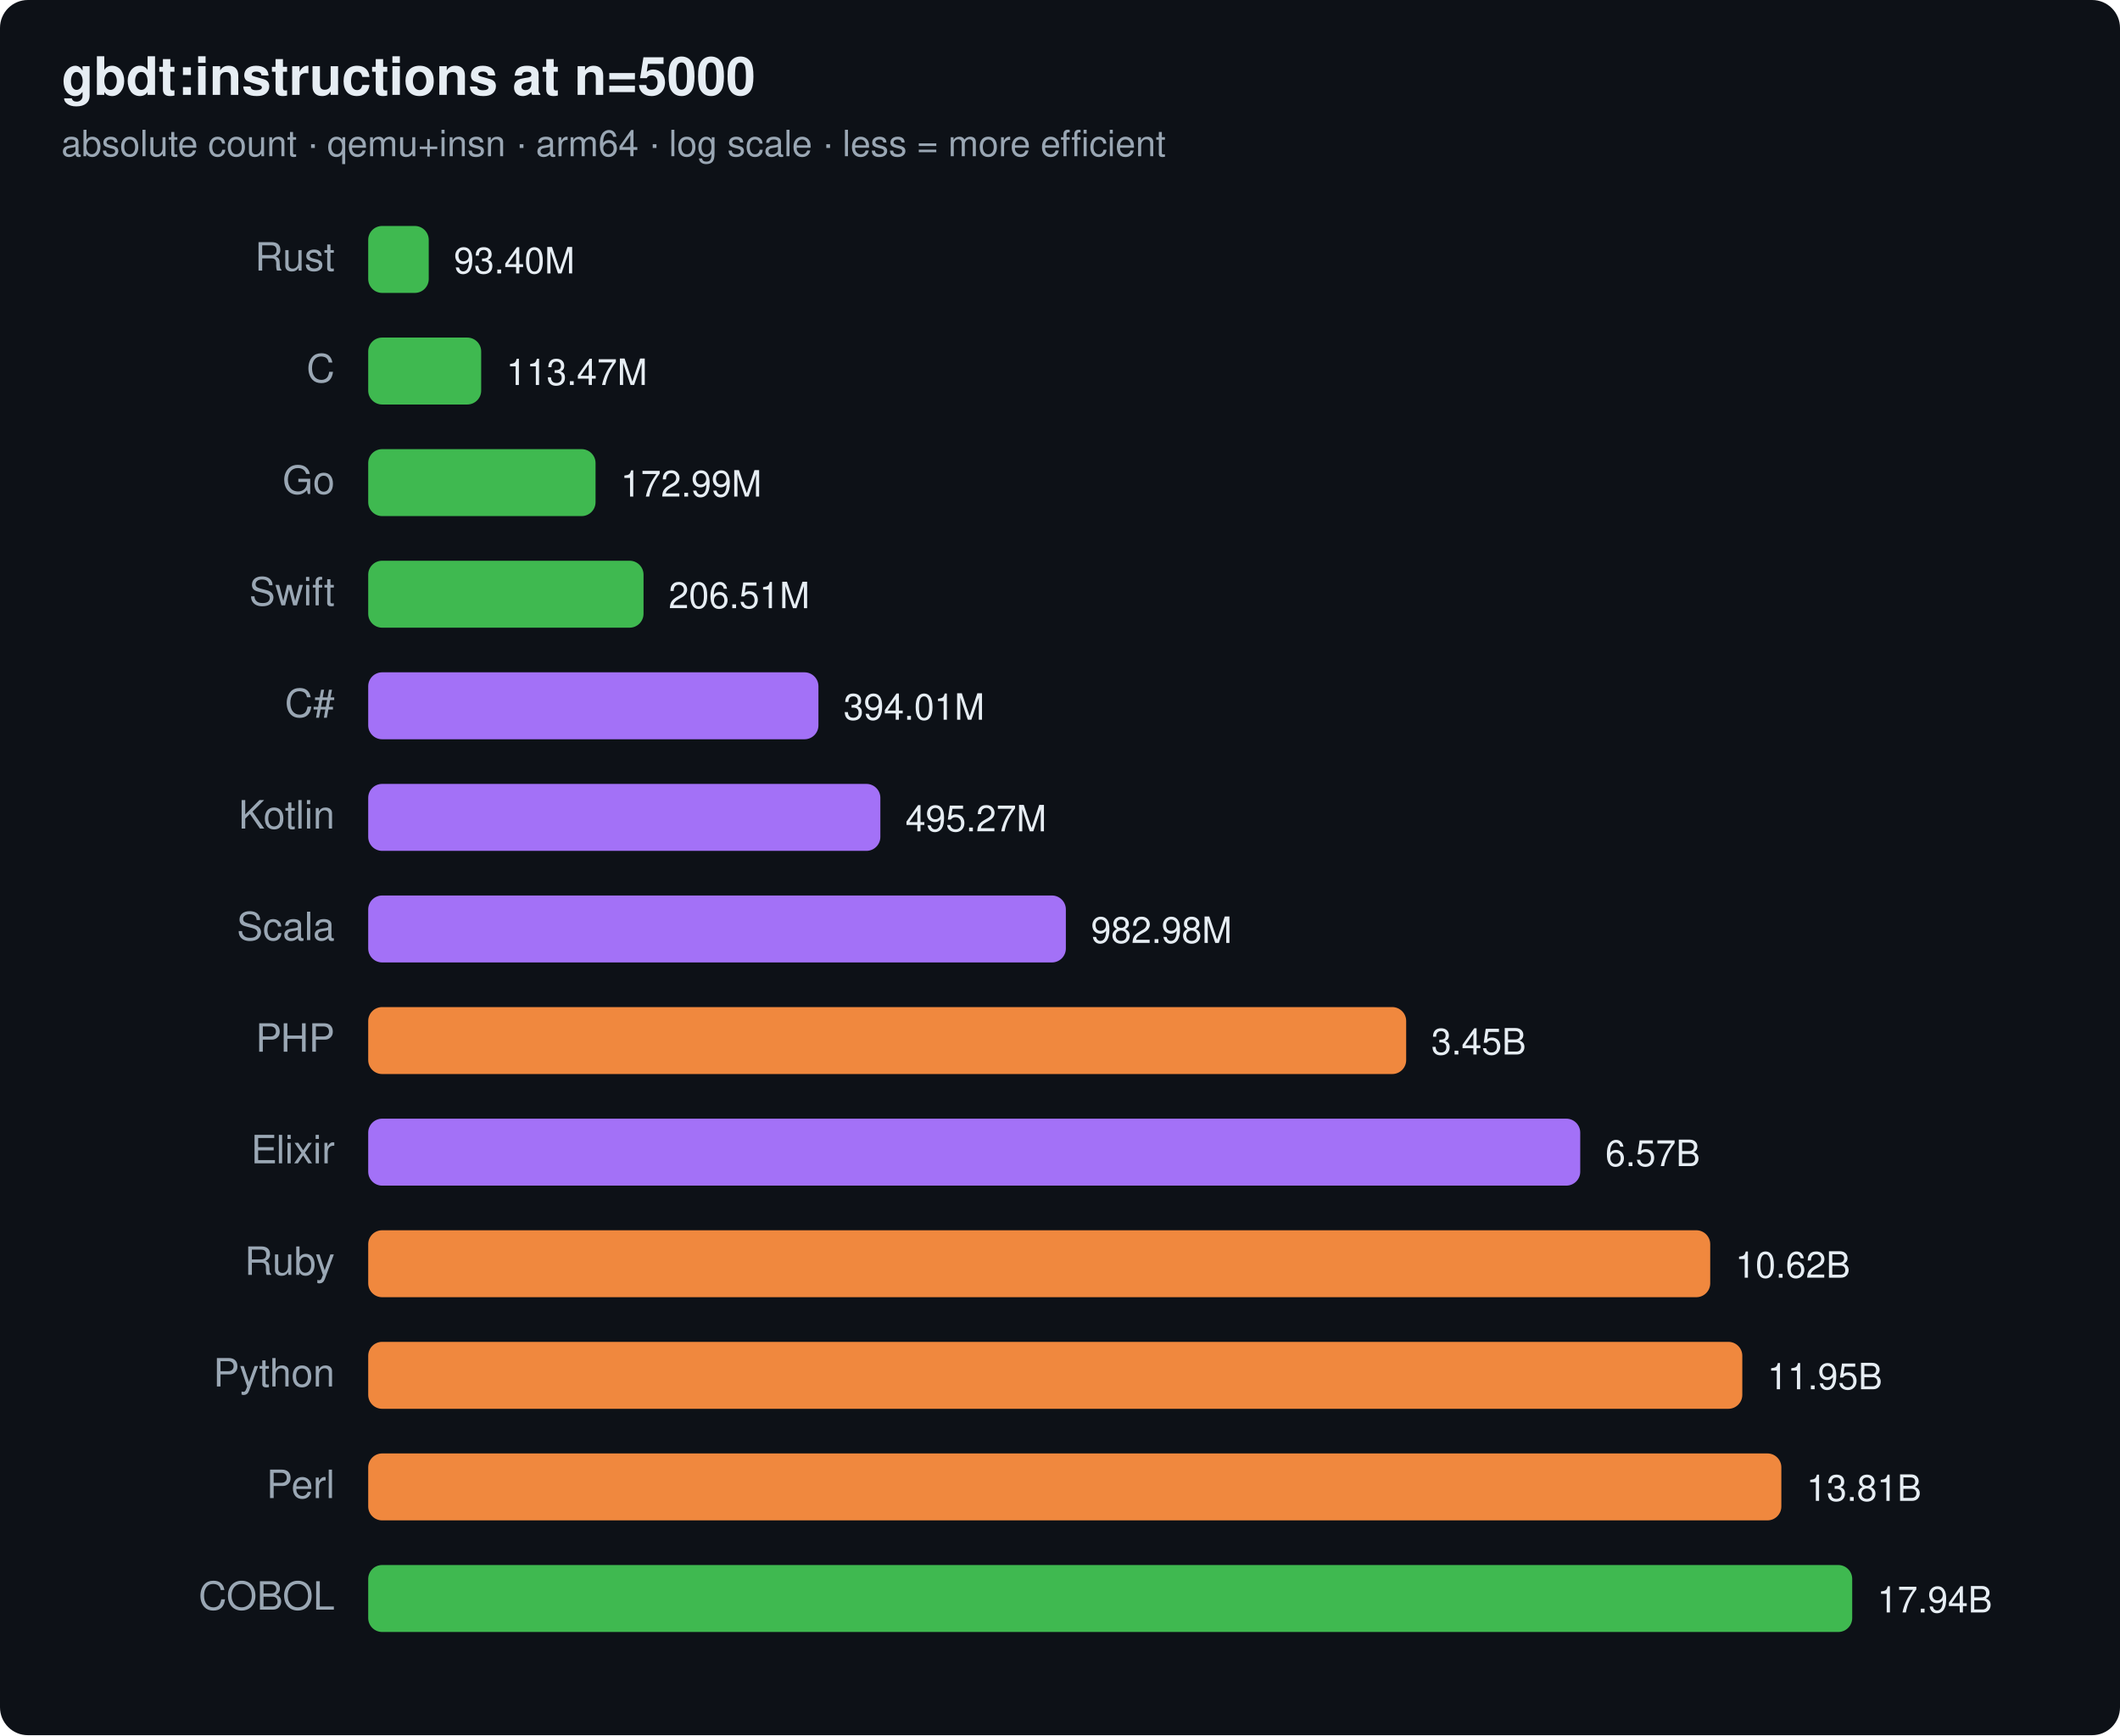
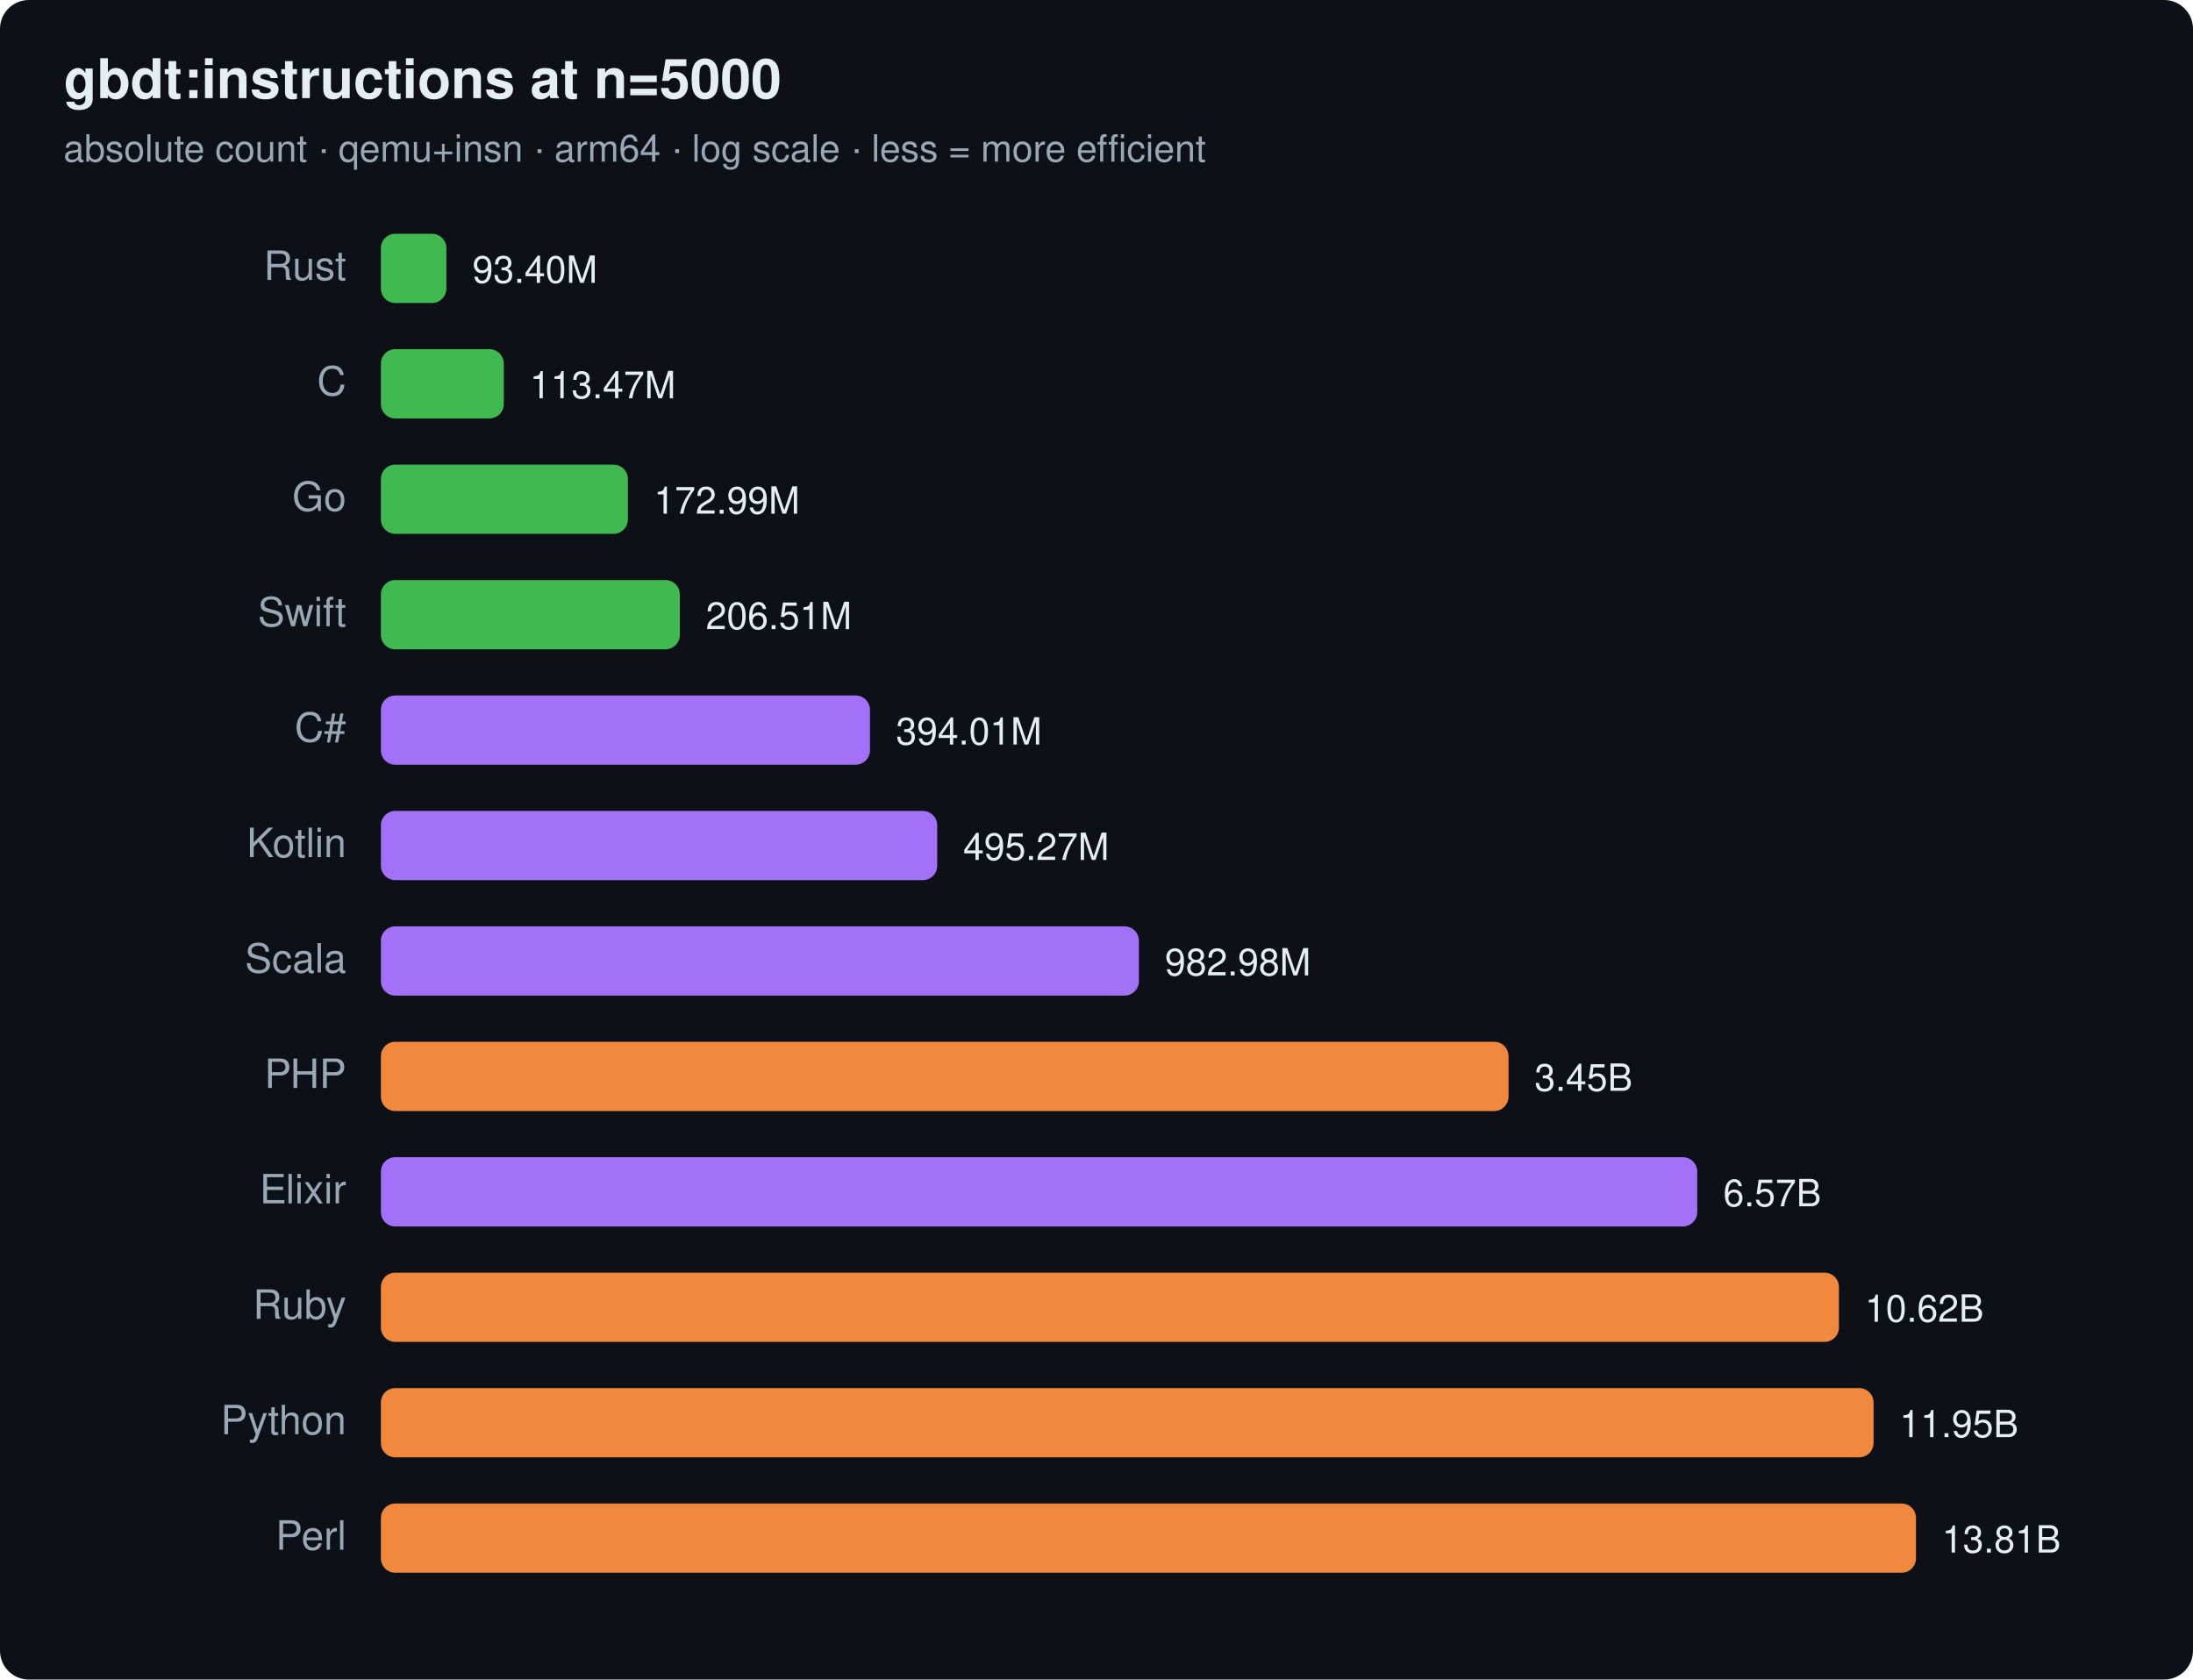
- <svg xmlns="http://www.w3.org/2000/svg" width="760" height="622" viewBox="0 0 760 622" font-family="ui-sans-serif,system-ui,Segoe UI,Helvetica,Arial">
-   <rect width="760" height="622" rx="10" fill="#0d1117" />
+ <svg xmlns="http://www.w3.org/2000/svg" width="760" height="582" viewBox="0 0 760 582" font-family="ui-sans-serif,system-ui,Segoe UI,Helvetica,Arial">
+   <rect width="760" height="582" rx="10" fill="#0d1117" />
  <text x="22" y="34" font-size="19" font-weight="700" fill="#e6edf3">gbdt:instructions at n=5000</text>
  <text x="22" y="56" font-size="13" fill="#9aa7b4">absolute count · qemu+insn · arm64 · log scale · less = more efficient</text>
  <text x="120" y="97" text-anchor="end" font-size="14" fill="#9aa7b4">Rust</text>
-   <rect x="132" y="81" width="21.7" height="24" rx="5" fill="#3fb950" />
-   <text x="162.7" y="98" font-size="13" fill="#e6edf3">93.40M</text>
+   <rect x="132" y="81" width="22.7" height="24" rx="5" fill="#3fb950" />
+   <text x="163.7" y="98" font-size="13" fill="#e6edf3">93.40M</text>
  <text x="120" y="137" text-anchor="end" font-size="14" fill="#9aa7b4">C</text>
-   <rect x="132" y="121" width="40.5" height="24" rx="5" fill="#3fb950" />
-   <text x="181.5" y="138" font-size="13" fill="#e6edf3">113.47M</text>
+   <rect x="132" y="121" width="42.6" height="24" rx="5" fill="#3fb950" />
+   <text x="183.6" y="138" font-size="13" fill="#e6edf3">113.47M</text>
  <text x="120" y="177" text-anchor="end" font-size="14" fill="#9aa7b4">Go</text>
-   <rect x="132" y="161" width="81.5" height="24" rx="5" fill="#3fb950" />
-   <text x="222.5" y="178" font-size="13" fill="#e6edf3">172.99M</text>
+   <rect x="132" y="161" width="85.6" height="24" rx="5" fill="#3fb950" />
+   <text x="226.6" y="178" font-size="13" fill="#e6edf3">172.99M</text>
  <text x="120" y="217" text-anchor="end" font-size="14" fill="#9aa7b4">Swift</text>
-   <rect x="132" y="201" width="98.7" height="24" rx="5" fill="#3fb950" />
-   <text x="239.7" y="218" font-size="13" fill="#e6edf3">206.51M</text>
+   <rect x="132" y="201" width="103.6" height="24" rx="5" fill="#3fb950" />
+   <text x="244.6" y="218" font-size="13" fill="#e6edf3">206.51M</text>
  <text x="120" y="257" text-anchor="end" font-size="14" fill="#9aa7b4">C#</text>
-   <rect x="132" y="241" width="161.4" height="24" rx="5" fill="#a371f7" />
-   <text x="302.4" y="258" font-size="13" fill="#e6edf3">394.01M</text>
+   <rect x="132" y="241" width="169.5" height="24" rx="5" fill="#a371f7" />
+   <text x="310.5" y="258" font-size="13" fill="#e6edf3">394.01M</text>
  <text x="120" y="297" text-anchor="end" font-size="14" fill="#9aa7b4">Kotlin</text>
-   <rect x="132" y="281" width="183.6" height="24" rx="5" fill="#a371f7" />
-   <text x="324.6" y="298" font-size="13" fill="#e6edf3">495.27M</text>
+   <rect x="132" y="281" width="192.8" height="24" rx="5" fill="#a371f7" />
+   <text x="333.8" y="298" font-size="13" fill="#e6edf3">495.27M</text>
  <text x="120" y="337" text-anchor="end" font-size="14" fill="#9aa7b4">Scala</text>
-   <rect x="132" y="321" width="250.1" height="24" rx="5" fill="#a371f7" />
-   <text x="391.1" y="338" font-size="13" fill="#e6edf3">982.98M</text>
+   <rect x="132" y="321" width="262.7" height="24" rx="5" fill="#a371f7" />
+   <text x="403.7" y="338" font-size="13" fill="#e6edf3">982.98M</text>
  <text x="120" y="377" text-anchor="end" font-size="14" fill="#9aa7b4">PHP</text>
-   <rect x="132" y="361" width="372.1" height="24" rx="5" fill="#f0883e" />
-   <text x="513.1" y="378" font-size="13" fill="#e6edf3">3.45B</text>
+   <rect x="132" y="361" width="390.8" height="24" rx="5" fill="#f0883e" />
+   <text x="531.8" y="378" font-size="13" fill="#e6edf3">3.45B</text>
  <text x="120" y="417" text-anchor="end" font-size="14" fill="#9aa7b4">Elixir</text>
-   <rect x="132" y="401" width="434.5" height="24" rx="5" fill="#a371f7" />
-   <text x="575.5" y="418" font-size="13" fill="#e6edf3">6.57B</text>
+   <rect x="132" y="401" width="456.2" height="24" rx="5" fill="#a371f7" />
+   <text x="597.2" y="418" font-size="13" fill="#e6edf3">6.57B</text>
  <text x="120" y="457" text-anchor="end" font-size="14" fill="#9aa7b4">Ruby</text>
-   <rect x="132" y="441" width="481.1" height="24" rx="5" fill="#f0883e" />
-   <text x="622.1" y="458" font-size="13" fill="#e6edf3">10.62B</text>
+   <rect x="132" y="441" width="505.3" height="24" rx="5" fill="#f0883e" />
+   <text x="646.3" y="458" font-size="13" fill="#e6edf3">10.62B</text>
  <text x="120" y="497" text-anchor="end" font-size="14" fill="#9aa7b4">Python</text>
-   <rect x="132" y="481" width="492.6" height="24" rx="5" fill="#f0883e" />
-   <text x="633.6" y="498" font-size="13" fill="#e6edf3">11.95B</text>
+   <rect x="132" y="481" width="517.3" height="24" rx="5" fill="#f0883e" />
+   <text x="658.3" y="498" font-size="13" fill="#e6edf3">11.95B</text>
  <text x="120" y="537" text-anchor="end" font-size="14" fill="#9aa7b4">Perl</text>
-   <rect x="132" y="521" width="506.6" height="24" rx="5" fill="#f0883e" />
-   <text x="647.6" y="538" font-size="13" fill="#e6edf3">13.81B</text>
-   <text x="120" y="577" text-anchor="end" font-size="14" fill="#9aa7b4">COBOL</text>
-   <rect x="132" y="561" width="532.0" height="24" rx="5" fill="#3fb950" />
-   <text x="673.0" y="578" font-size="13" fill="#e6edf3">17.94B</text>
+   <rect x="132" y="521" width="532.0" height="24" rx="5" fill="#f0883e" />
+   <text x="673.0" y="538" font-size="13" fill="#e6edf3">13.81B</text>
</svg>
